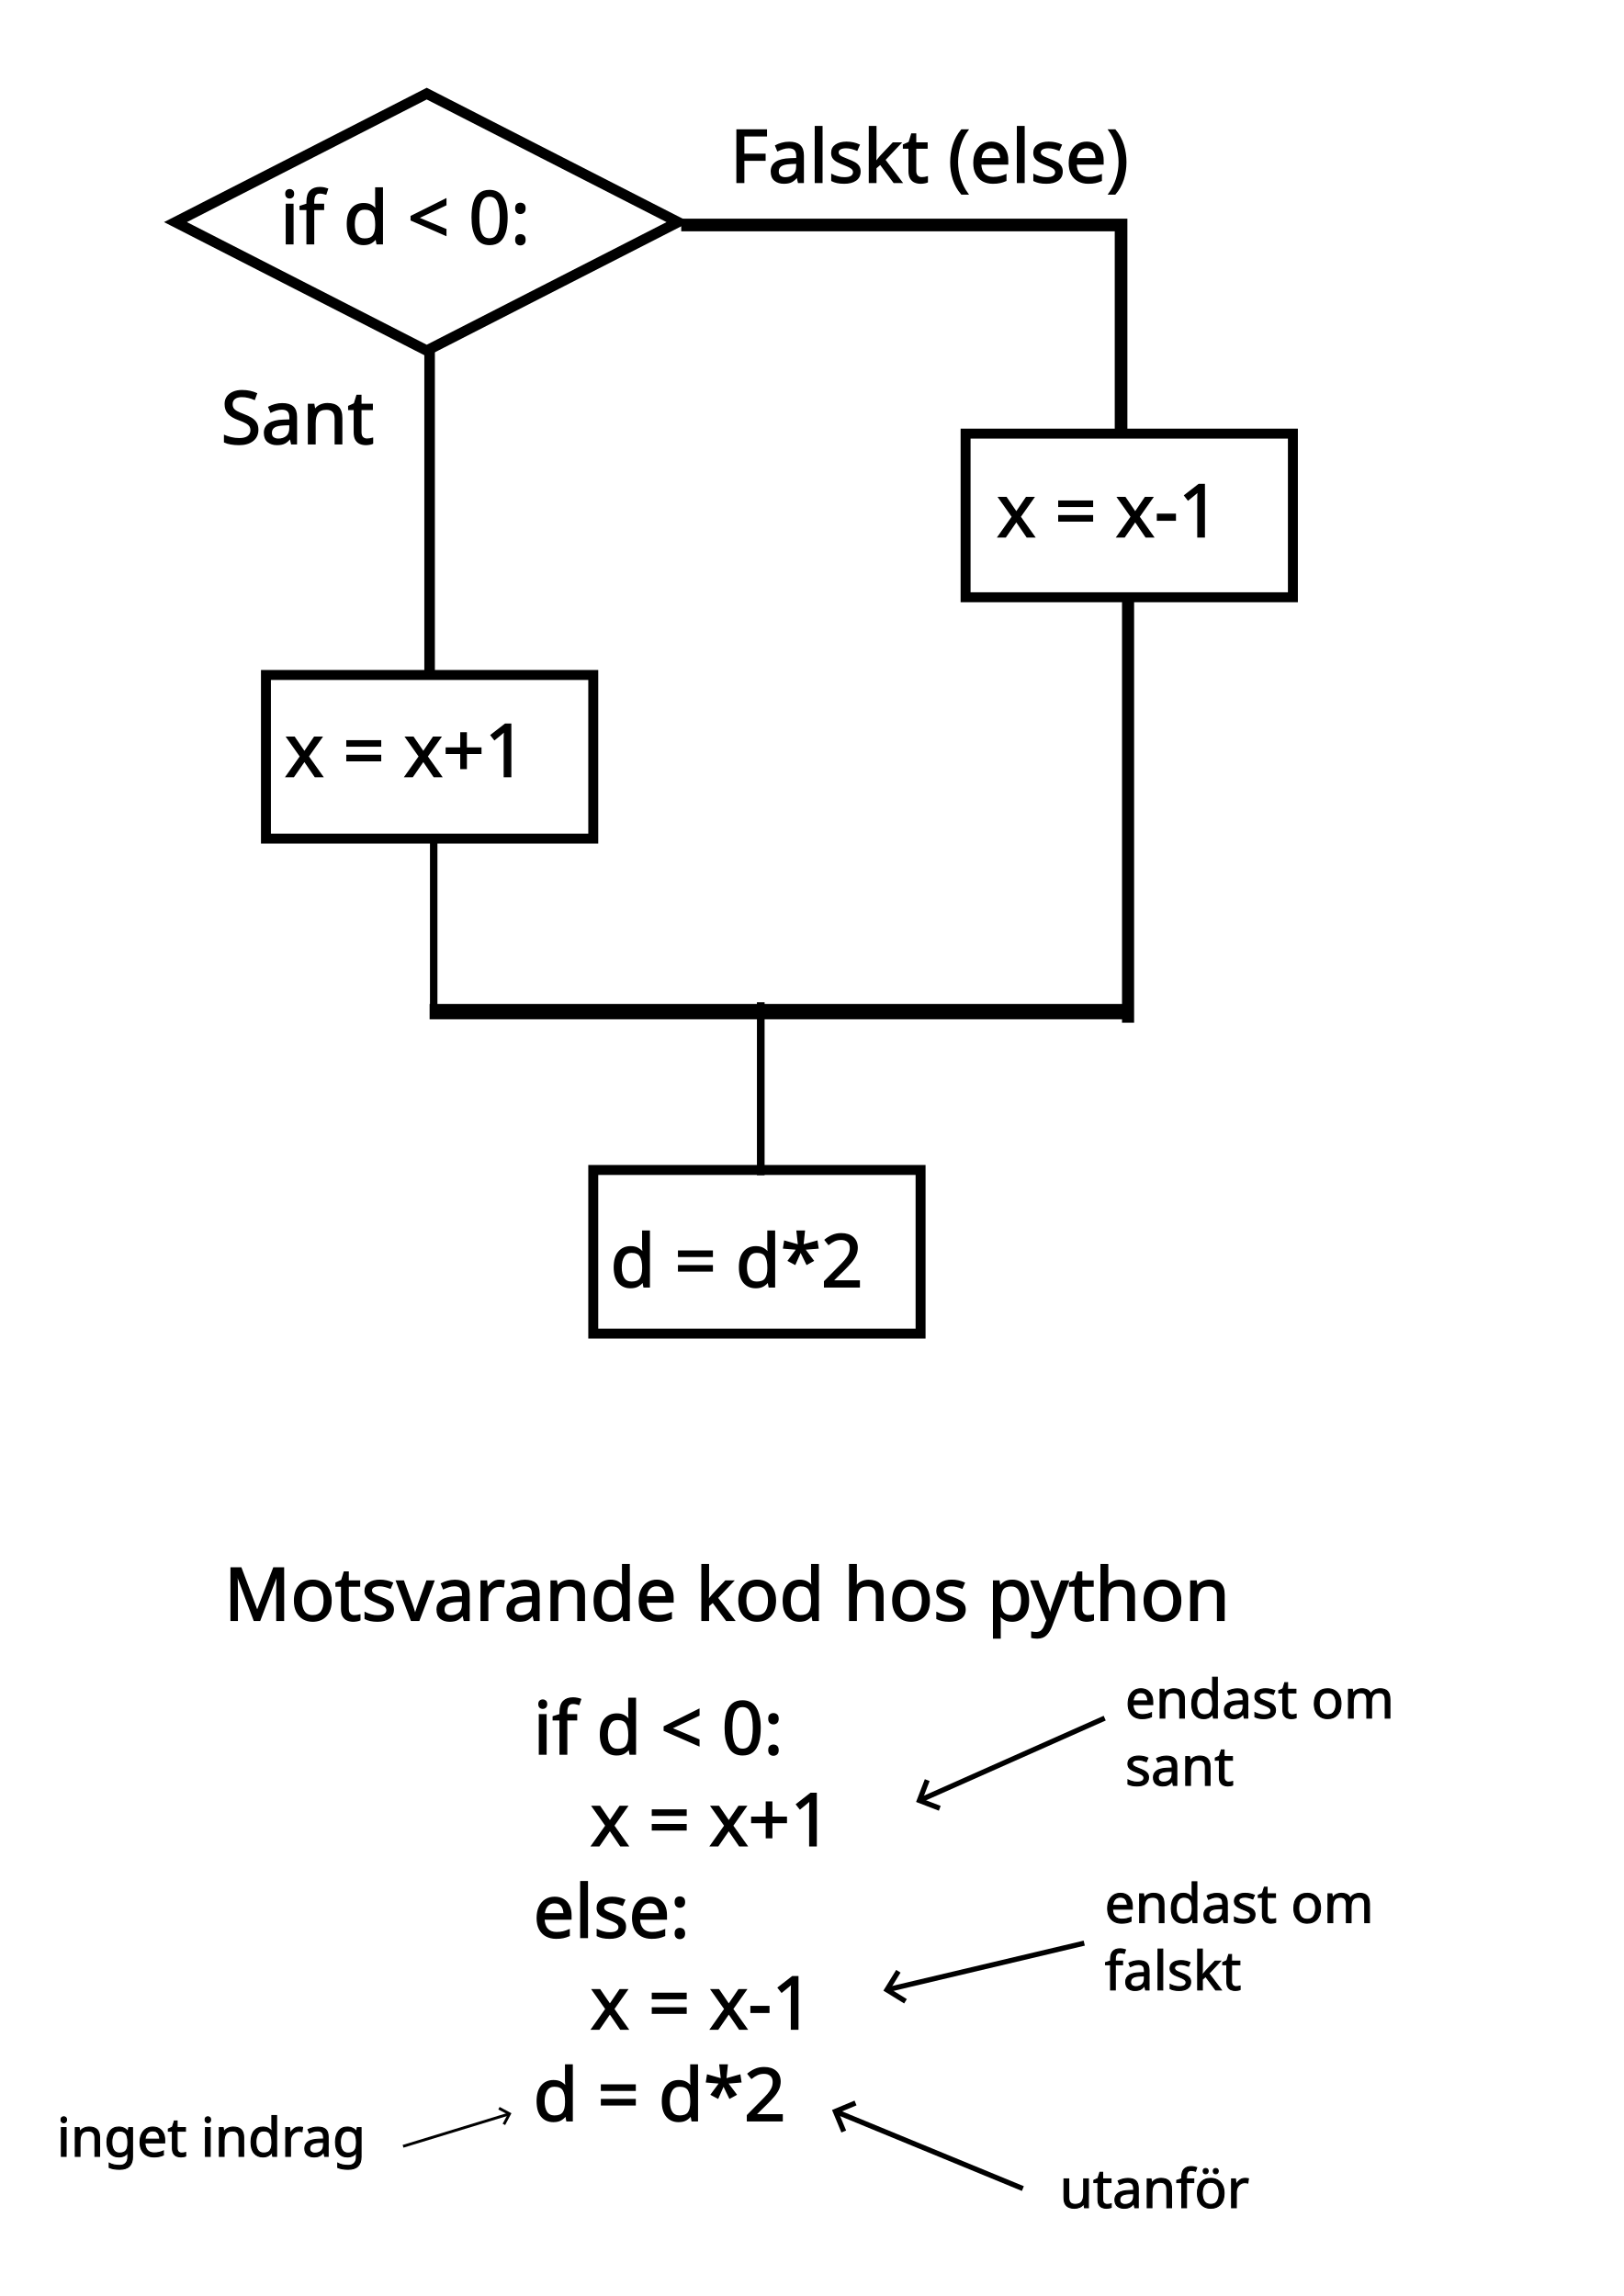
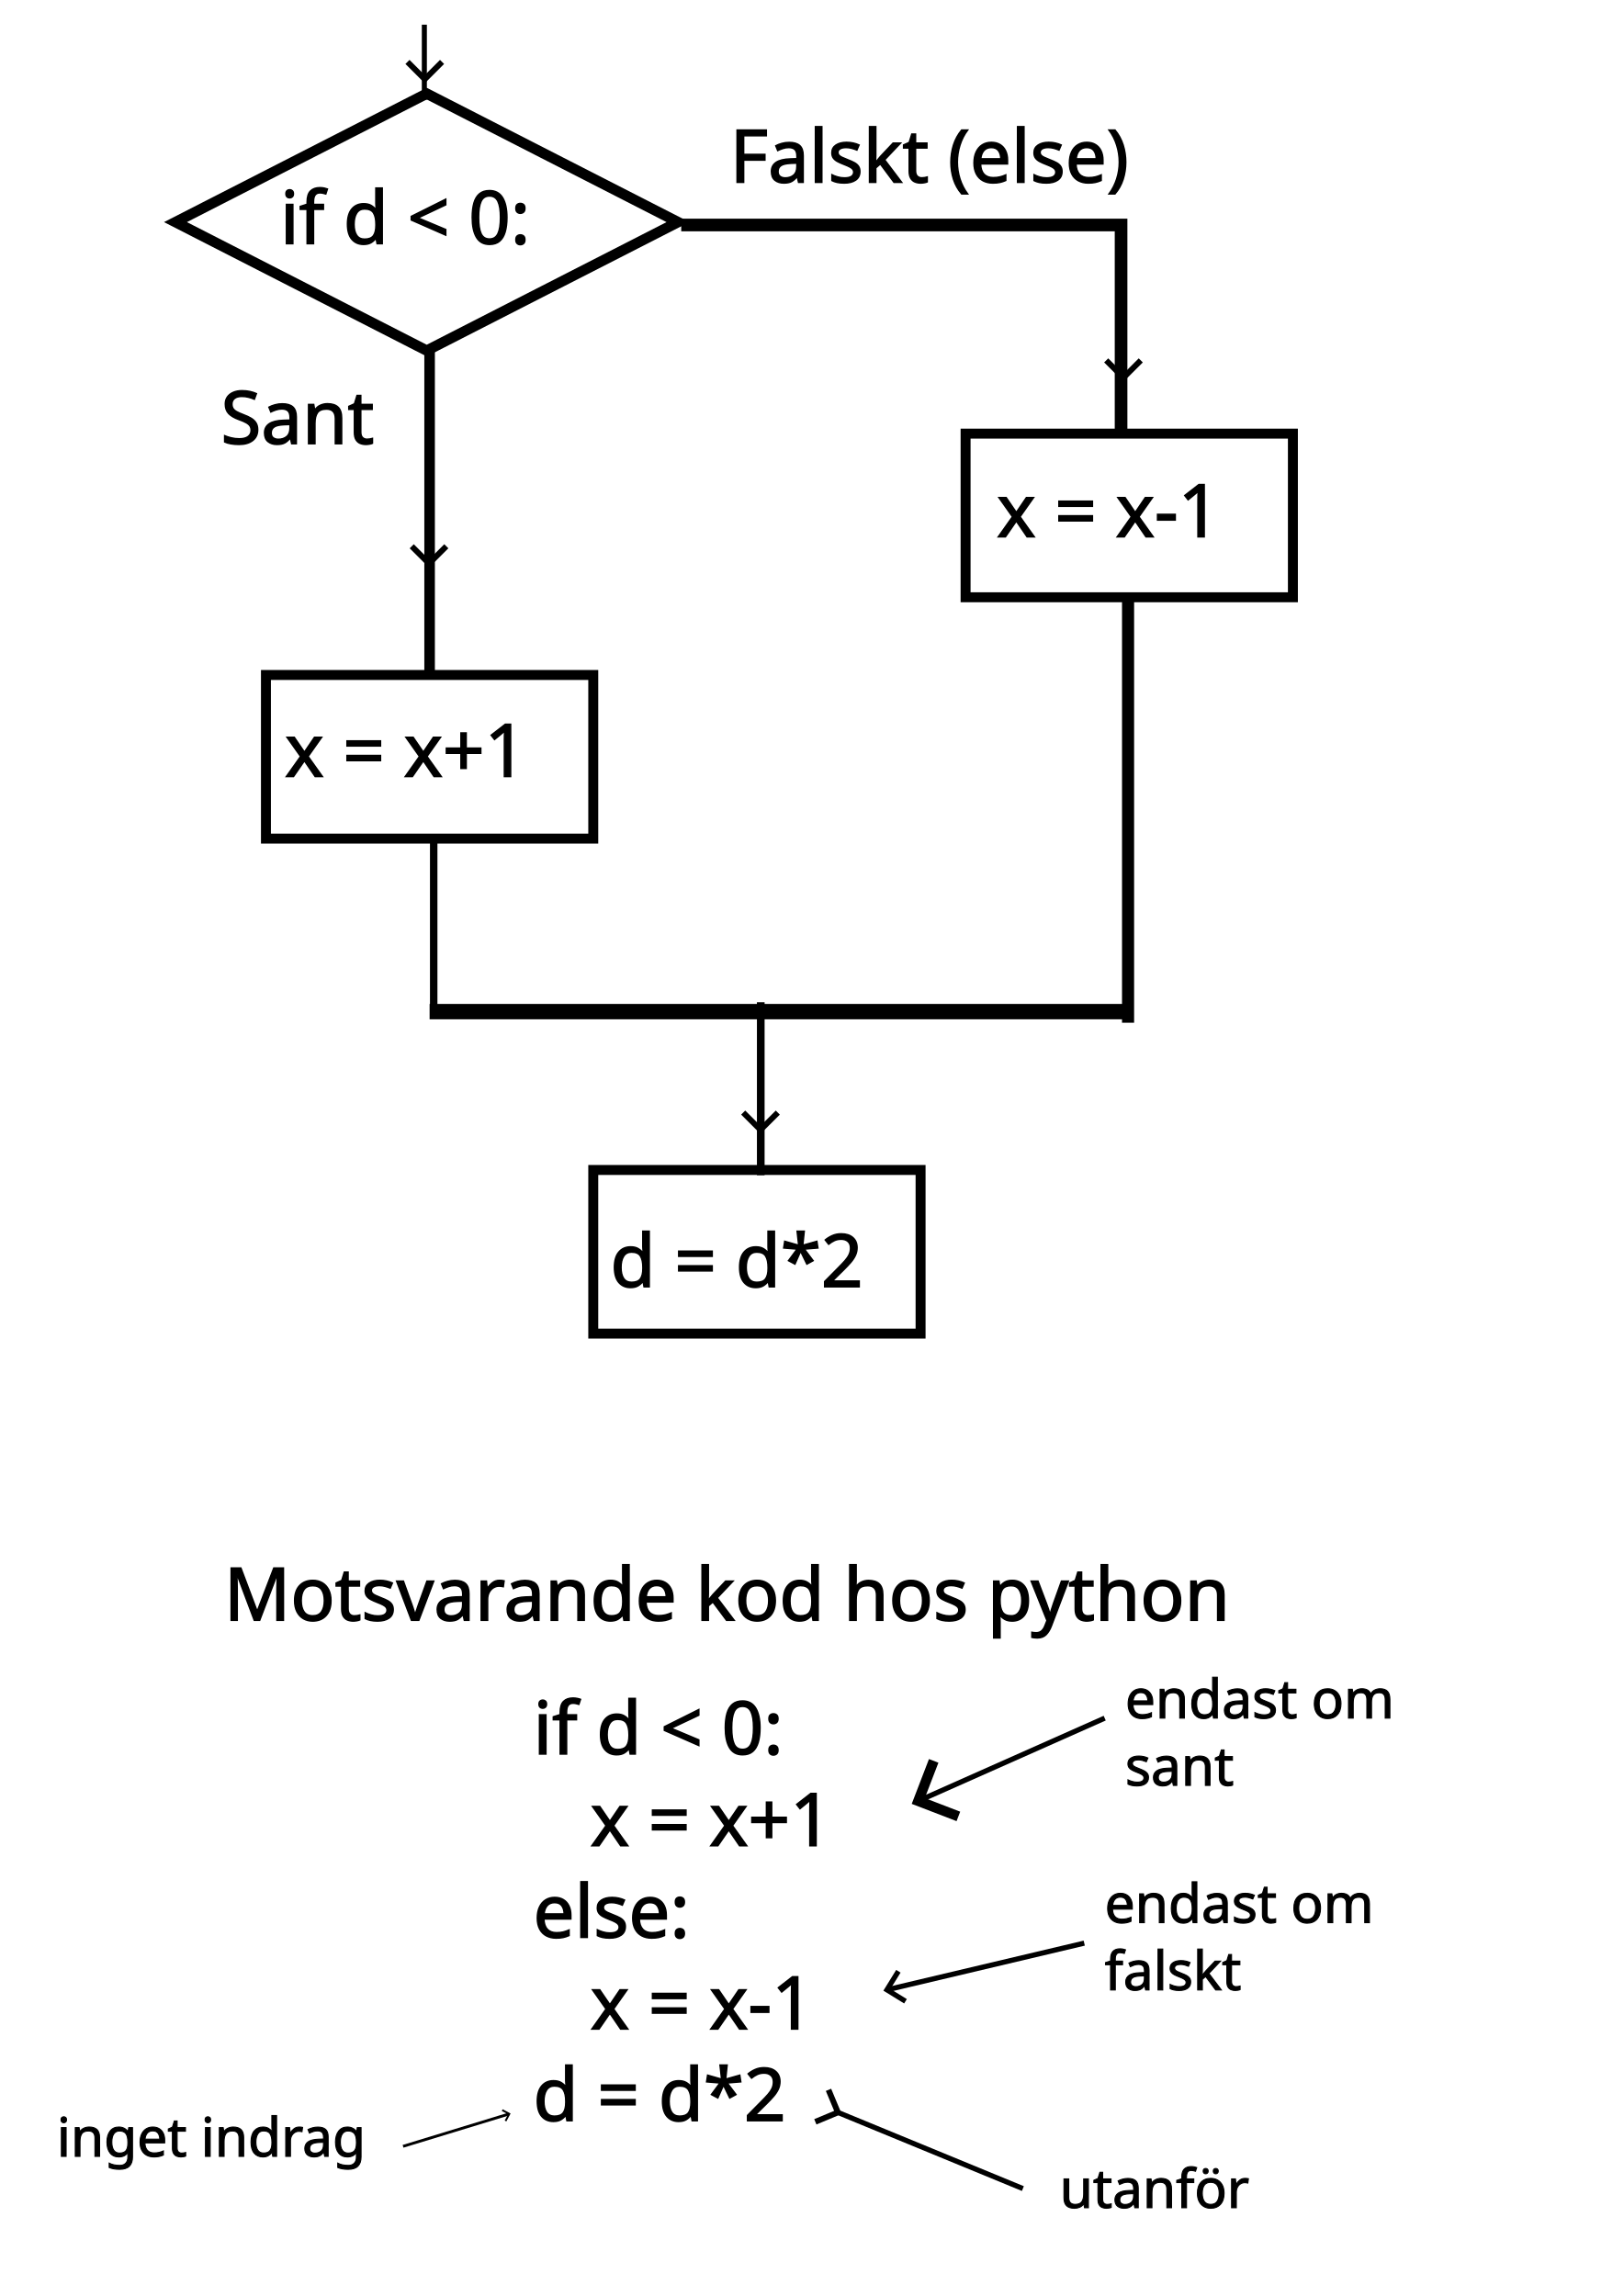
<svg xmlns="http://www.w3.org/2000/svg" width="210mm" height="297mm" viewBox="0 0 210 297" version="1.1" id="svg619">
  <defs id="defs616">
    <rect x="-490" y="620" width="190" height="70" id="rect1641" />
-     <marker style="overflow:visible" id="Arrow1" refX="0" refY="0" orient="auto-start-reverse" markerWidth="4.061" markerHeight="6.707" viewBox="0 0 4.061 6.707" preserveAspectRatio="xMidYMid">
+     <marker style="overflow:visible" id="Arrow1" refX="0" refY="0" orient="auto-start-reverse" markerWidth="8" markerHeight="58.286" viewBox="0 0 4.061 6.707" preserveAspectRatio="xMidYMid">
      <path style="fill:none;stroke:context-stroke;stroke-width:1;stroke-linecap:butt" d="M 3,-3 0,0 3,3" id="path5057" transform="rotate(180,0.125,0)" />
    </marker>
    <rect x="100" y="570" width="170" height="80" id="rect6970" />
    <rect x="30" y="460" width="130" height="100" id="rect6173" />
    <rect x="40" y="190" width="90" height="70" id="rect3814" />
    <rect x="120" y="380" width="300" height="120" id="rect1083-9" />
    <rect x="120" y="380" width="300" height="120" id="rect1083-9-5" />
    <rect x="120" y="380" width="373.671" height="107.103" id="rect1083-9-5-3" />
    <rect x="120" y="380" width="355.243" height="150.631" id="rect1083-9-1" />
    <rect x="120" y="380" width="300" height="120" id="rect1083-9-3" />
    <rect x="120" y="380" width="384.761" height="372.018" id="rect1083-9-1-0" />
    <rect x="120" y="380" width="949.277" height="79.909" id="rect1083-9-1-1" />
    <rect x="120" y="380" width="355.243" height="150.631" id="rect1083-9-1-6" />
    <marker style="overflow:visible" id="Arrow1-9" refX="0" refY="0" orient="auto-start-reverse" markerWidth="4.061" markerHeight="6.707" viewBox="0 0 4.061 6.707" preserveAspectRatio="xMidYMid">
      <path style="fill:none;stroke:context-stroke;stroke-width:1;stroke-linecap:butt" d="M 3,-3 0,0 3,3" id="path5057-1" transform="rotate(180,0.125,0)" />
    </marker>
-     <marker style="overflow:visible" id="Arrow1-7" refX="0" refY="0" orient="auto-start-reverse" markerWidth="4.061" markerHeight="6.707" viewBox="0 0 4.061 6.707" preserveAspectRatio="xMidYMid">
+     <marker style="overflow:visible" id="Arrow1-7" refX="0" refY="0" orient="auto" markerWidth="3.333" markerHeight="5" viewBox="0 0 4.061 6.707" preserveAspectRatio="xMidYMid" markerUnits="userSpaceOnUse">
      <path style="fill:none;stroke:context-stroke;stroke-width:1;stroke-linecap:butt" d="M 3,-3 0,0 3,3" id="path5057-0" transform="rotate(180,0.125,0)" />
    </marker>
    <rect x="120" y="380" width="355.243" height="150.631" id="rect1083-9-1-6-3" />
    <rect x="120" y="380" width="355.243" height="150.631" id="rect1083-9-1-6-3-0" />
    <rect x="120" y="380" width="355.243" height="150.631" id="rect1083-9-1-6-3-2" />
    <rect x="120" y="380" width="355.243" height="150.631" id="rect1083-9-1-6-3-2-8" />
-     <marker style="overflow:visible" id="Arrow1-7-9" refX="0" refY="0" orient="auto-start-reverse" markerWidth="4.061" markerHeight="6.707" viewBox="0 0 4.061 6.707" preserveAspectRatio="xMidYMid">
+     <marker style="overflow:visible" id="Arrow1-7-9" refX="0" refY="0" orient="auto-start-reverse" markerWidth="0.996" markerHeight="9.001" viewBox="0 0 4.061 6.707" preserveAspectRatio="xMidYMid" markerUnits="userSpaceOnUse">
      <path style="fill:none;stroke:context-stroke;stroke-width:1;stroke-linecap:butt" d="M 3,-3 0,0 3,3" id="path5057-0-2" transform="rotate(180,0.125,0)" />
+     </marker>
+     <marker style="overflow:visible" id="Arrow1-7-93" refX="0" refY="0" orient="auto" markerWidth="3.333" markerHeight="5" viewBox="0 0 4.061 6.707" preserveAspectRatio="xMidYMid" markerUnits="userSpaceOnUse">
+       <path style="fill:none;stroke:context-stroke;stroke-width:1;stroke-linecap:butt" d="M 3,-3 0,0 3,3" id="path5057-0-6" transform="rotate(180,0.125,0)" />
+     </marker>
+     <marker style="overflow:visible" id="Arrow1-7-6" refX="0" refY="0" orient="auto" markerWidth="3.333" markerHeight="5" viewBox="0 0 4.061 6.707" preserveAspectRatio="xMidYMid" markerUnits="userSpaceOnUse">
+       <path style="fill:none;stroke:context-stroke;stroke-width:1;stroke-linecap:butt" d="M 3,-3 0,0 3,3" id="path5057-0-26" transform="rotate(180,0.125,0)" />
+     </marker>
+     <marker style="overflow:visible" id="Arrow1-7-8" refX="0" refY="0" orient="auto" markerWidth="3.333" markerHeight="5" viewBox="0 0 4.061 6.707" preserveAspectRatio="xMidYMid" markerUnits="userSpaceOnUse">
+       <path style="fill:none;stroke:context-stroke;stroke-width:1;stroke-linecap:butt" d="M 3,-3 0,0 3,3" id="path5057-0-7" transform="rotate(180,0.125,0)" />
    </marker>
  </defs>
  <g id="layer1">
    <path style="fill:none;stroke:#000000;stroke-width:1.365" id="path698" d="M 76.729,39.687 66.146,29.104 55.562,18.521 66.146,7.938 76.729,-2.646 87.312,7.937 97.896,18.521 87.312,29.104 Z" transform="matrix(1.535233,0,0,0.785233,-62.60753,14.18812)" />
    <path style="fill:none;stroke:#000000;stroke-width:1.365" d="m 55.562,44.979 c 0,42.333 0,42.333 0,42.333" id="path2214" />
    <path style="fill:none;stroke:#000000;stroke-width:1.634" d="M 88.106,29.104 H 144.992 V 55.562" id="path2216" />
    <rect style="fill:none;stroke:#000000;stroke-width:1.287" id="rect3004" width="42.333" height="21.167" x="34.396" y="87.312" />
    <rect style="fill:none;stroke:#000000;stroke-width:1.287" id="rect3004-53" width="42.333" height="21.167" x="76.729" y="151.342" />
    <rect style="fill:none;stroke:#000000;stroke-width:1.287" id="rect3004-5" width="42.333" height="21.167" x="124.883" y="56.092" />
    <text xml:space="preserve" transform="scale(0.2645833)" id="text3812" style="font-size:37.795px;font-family:sans-serif;-inkscape-font-specification:'sans-serif, Normal';white-space:pre;shape-inside:url(#rect3814);display:inline;fill:none;stroke:#000000;stroke-width:5.159;stroke-dasharray:none" />
    <text xml:space="preserve" transform="matrix(0.1792675,0,0,0.1792675,14.72543,-44.98832)" id="text1081-0" style="font-style:normal;font-variant:normal;font-weight:normal;font-stretch:normal;font-size:52.913px;font-family:sans-serif;-inkscape-font-specification:'sans-serif, Normal';font-variant-ligatures:normal;font-variant-caps:normal;font-variant-numeric:normal;font-variant-east-asian:normal;white-space:pre;shape-inside:url(#rect1083-9);display:inline;fill:#000000;fill-opacity:1;stroke:#000000;stroke-width:1.002;stroke-dasharray:none;stroke-opacity:1">
-       <tspan x="120" y="426.816" id="tspan2174">if d &lt; 0:</tspan>
+       <tspan x="120" y="426.816" id="tspan1">if d &lt; 0:</tspan>
    </text>
    <text xml:space="preserve" transform="matrix(0.1792675,0,0,0.1792675,15.34607,23.93766)" id="text1081-0-06" style="font-style:normal;font-variant:normal;font-weight:normal;font-stretch:normal;font-size:52.913px;font-family:sans-serif;-inkscape-font-specification:'sans-serif, Normal';font-variant-ligatures:normal;font-variant-caps:normal;font-variant-numeric:normal;font-variant-east-asian:normal;white-space:pre;shape-inside:url(#rect1083-9-1);display:inline;fill:#000000;fill-opacity:1;stroke:#000000;stroke-width:1.002;stroke-dasharray:none;stroke-opacity:1">
-       <tspan x="120" y="426.816" id="tspan2176">x = x+1 </tspan>
+       <tspan x="120" y="426.816" id="tspan2">x = x+1 </tspan>
    </text>
    <text xml:space="preserve" transform="matrix(0.1792675,0,0,0.1792675,7.464918,133.0896)" id="text1081-0-06-5" style="font-style:normal;font-variant:normal;font-weight:normal;font-stretch:normal;font-size:52.913px;font-family:sans-serif;-inkscape-font-specification:'sans-serif, Normal';font-variant-ligatures:normal;font-variant-caps:normal;font-variant-numeric:normal;font-variant-east-asian:normal;white-space:pre;shape-inside:url(#rect1083-9-1-1);display:inline;fill:#000000;fill-opacity:1;stroke:#000000;stroke-width:1.002;stroke-dasharray:none;stroke-opacity:1">
-       <tspan x="120" y="426.816" id="tspan2178">Motsvarande kod hos python </tspan>
+       <tspan x="120" y="426.816" id="tspan3">Motsvarande kod hos python </tspan>
    </text>
    <text xml:space="preserve" transform="matrix(0.1792675,0,0,0.1792675,47.456,150.3866)" id="text1081-0-06-6" style="font-style:normal;font-variant:normal;font-weight:normal;font-stretch:normal;font-size:52.913px;font-family:sans-serif;-inkscape-font-specification:'sans-serif, Normal';font-variant-ligatures:normal;font-variant-caps:normal;font-variant-numeric:normal;font-variant-east-asian:normal;white-space:pre;shape-inside:url(#rect1083-9-1-0);display:inline;fill:#000000;fill-opacity:1;stroke:#000000;stroke-width:1.002;stroke-dasharray:none;stroke-opacity:1">
-       <tspan x="120" y="426.816" id="tspan2180">if d &lt; 0:
+       <tspan x="120" y="426.816" id="tspan4">if d &lt; 0:
</tspan>
-       <tspan x="120" y="492.958" id="tspan2182">   x = x+1
+       <tspan x="120" y="492.958" id="tspan5">   x = x+1
</tspan>
-       <tspan x="120" y="559.099" id="tspan2184">else:
+       <tspan x="120" y="559.099" id="tspan6">else:
</tspan>
-       <tspan x="120" y="625.241" id="tspan2186">   x = x-1
+       <tspan x="120" y="625.241" id="tspan7">   x = x-1
</tspan>
-       <tspan x="120" y="691.383" id="tspan2188">d = d*2</tspan>
+       <tspan x="120" y="691.383" id="tspan8">d = d*2</tspan>
    </text>
    <text xml:space="preserve" transform="matrix(0.1792675,0,0,0.1792675,107.4211,-7.06771)" id="text1081-0-2" style="font-style:normal;font-variant:normal;font-weight:normal;font-stretch:normal;font-size:52.913px;font-family:sans-serif;-inkscape-font-specification:'sans-serif, Normal';font-variant-ligatures:normal;font-variant-caps:normal;font-variant-numeric:normal;font-variant-east-asian:normal;white-space:pre;shape-inside:url(#rect1083-9-3);display:inline;fill:#000000;fill-opacity:1;stroke:#000000;stroke-width:1.002;stroke-dasharray:none;stroke-opacity:1">
-       <tspan x="120" y="426.816" id="tspan2190">x = x-1</tspan>
+       <tspan x="120" y="426.816" id="tspan9">x = x-1</tspan>
    </text>
    <text xml:space="preserve" transform="matrix(0.1792675,0,0,0.1792675,7.056566,-19.11349)" id="text1081-0-0" style="font-style:normal;font-variant:normal;font-weight:normal;font-stretch:normal;font-size:52.913px;font-family:sans-serif;-inkscape-font-specification:'sans-serif, Normal';font-variant-ligatures:normal;font-variant-caps:normal;font-variant-numeric:normal;font-variant-east-asian:normal;white-space:pre;shape-inside:url(#rect1083-9-5);display:inline;fill:#000000;fill-opacity:1;stroke:#000000;stroke-width:1.002;stroke-dasharray:none;stroke-opacity:1">
-       <tspan x="120" y="426.816" id="tspan2192">Sant</tspan>
+       <tspan x="120" y="426.816" id="tspan10">Sant</tspan>
    </text>
    <text xml:space="preserve" transform="matrix(0.1792675,0,0,0.1792675,72.89671,-52.92582)" id="text1081-0-0-6" style="font-style:normal;font-variant:normal;font-weight:normal;font-stretch:normal;font-size:52.913px;font-family:sans-serif;-inkscape-font-specification:'sans-serif, Normal';font-variant-ligatures:normal;font-variant-caps:normal;font-variant-numeric:normal;font-variant-east-asian:normal;white-space:pre;shape-inside:url(#rect1083-9-5-3);display:inline;fill:#000000;fill-opacity:1;stroke:#000000;stroke-width:1.002;stroke-dasharray:none;stroke-opacity:1">
-       <tspan x="120" y="426.816" id="tspan2194">Falskt (else)</tspan>
+       <tspan x="120" y="426.816" id="tspan11">Falskt (else)</tspan>
    </text>
    <path style="fill:none;stroke:#000000;stroke-width:0.965" d="m 56.092,109.008 c 0,21.167 0,21.167 0,21.167" id="path2214-3" />
    <path style="fill:none;stroke:#000000;stroke-width:1.564" d="m 145.897,76.729 c 0,55.563 0,55.563 0,55.563" id="path2214-6" />
    <path style="fill:none;stroke:#000000;stroke-width:1.99" d="m 145.521,130.857 c -89.958,0 -89.958,0 -89.958,0" id="path2214-7" />
    <path style="fill:none;stroke:#000000;stroke-width:0.992" d="m 98.392,152.024 c 0,-22.378 0,-22.378 0,-22.378" id="path2214-7-5" />
    <text xml:space="preserve" transform="matrix(0.1792675,0,0,0.1792675,57.4293,89.94918)" id="text1081-0-06-2" style="font-style:normal;font-variant:normal;font-weight:normal;font-stretch:normal;font-size:52.913px;font-family:sans-serif;-inkscape-font-specification:'sans-serif, Normal';font-variant-ligatures:normal;font-variant-caps:normal;font-variant-numeric:normal;font-variant-east-asian:normal;white-space:pre;shape-inside:url(#rect1083-9-1-6);display:inline;fill:#000000;fill-opacity:1;stroke:#000000;stroke-width:1.002;stroke-dasharray:none;stroke-opacity:1">
-       <tspan x="120" y="426.816" id="tspan2196">d = d*2 </tspan>
+       <tspan x="120" y="426.816" id="tspan12">d = d*2 </tspan>
    </text>
    <path style="fill:none;stroke:#000000;stroke-width:0.665;stroke-dasharray:none;marker-start:url(#Arrow1)" d="M 119.062,232.833 C 142.875,222.25 142.875,222.25 142.875,222.25" id="path581" />
    <path style="fill:none;stroke:#000000;stroke-width:0.665;stroke-dasharray:none;marker-start:url(#Arrow1-9)" d="m 114.871,257.355 c 25.358,-6.001 25.358,-6.001 25.358,-6.001" id="path581-2" />
    <path style="fill:none;stroke:#000000;stroke-width:0.665;stroke-dasharray:none;marker-start:url(#Arrow1-7)" d="m 108.197,273.181 c 24.095,9.924 24.095,9.924 24.095,9.924" id="path581-9" />
    <path style="fill:none;stroke:#000000;stroke-width:0.365;stroke-dasharray:none;marker-start:url(#Arrow1-7-9)" d="M 65.812,273.46 C 52.128,277.638 52.128,277.638 52.128,277.638" id="path581-9-0" />
    <text xml:space="preserve" transform="scale(0.2645833)" id="text1639" style="font-size:30.236px;font-family:sans-serif;-inkscape-font-specification:'sans-serif, Normal';white-space:pre;shape-inside:url(#rect1641);display:inline;fill:none;stroke:#000000;stroke-width:2.513;stroke-dasharray:none" />
    <text xml:space="preserve" transform="matrix(0.1316009,0,0,0.1316009,129.7287,166.0806)" id="text1081-0-06-2-6" style="font-style:normal;font-variant:normal;font-weight:normal;font-stretch:normal;font-size:52.913px;font-family:sans-serif;-inkscape-font-specification:'sans-serif, Normal';font-variant-ligatures:normal;font-variant-caps:normal;font-variant-numeric:normal;font-variant-east-asian:normal;white-space:pre;shape-inside:url(#rect1083-9-1-6-3);display:inline;fill:#000000;fill-opacity:1;stroke:#000000;stroke-width:1.002;stroke-dasharray:none;stroke-opacity:1">
-       <tspan x="120" y="426.816" id="tspan2198">endast om </tspan>
-       <tspan x="120" y="492.958" id="tspan2200">sant </tspan>
+       <tspan x="120" y="426.816" id="tspan13">endast om </tspan>
+       <tspan x="120" y="492.958" id="tspan14">sant </tspan>
    </text>
    <text xml:space="preserve" transform="matrix(0.1316009,0,0,0.1316009,127.0829,192.539)" id="text1081-0-06-2-6-6" style="font-style:normal;font-variant:normal;font-weight:normal;font-stretch:normal;font-size:52.913px;font-family:sans-serif;-inkscape-font-specification:'sans-serif, Normal';font-variant-ligatures:normal;font-variant-caps:normal;font-variant-numeric:normal;font-variant-east-asian:normal;white-space:pre;shape-inside:url(#rect1083-9-1-6-3-0);display:inline;fill:#000000;fill-opacity:1;stroke:#000000;stroke-width:1.002;stroke-dasharray:none;stroke-opacity:1">
-       <tspan x="120" y="426.816" id="tspan2202">endast om </tspan>
-       <tspan x="120" y="492.958" id="tspan2204">falskt </tspan>
+       <tspan x="120" y="426.816" id="tspan15">endast om </tspan>
+       <tspan x="120" y="492.958" id="tspan16">falskt </tspan>
    </text>
    <text xml:space="preserve" transform="matrix(0.1316009,0,0,0.1316009,121.2655,229.4161)" id="text1081-0-06-2-6-61" style="font-style:normal;font-variant:normal;font-weight:normal;font-stretch:normal;font-size:52.913px;font-family:sans-serif;-inkscape-font-specification:'sans-serif, Normal';font-variant-ligatures:normal;font-variant-caps:normal;font-variant-numeric:normal;font-variant-east-asian:normal;white-space:pre;shape-inside:url(#rect1083-9-1-6-3-2);display:inline;fill:#000000;fill-opacity:1;stroke:#000000;stroke-width:1.002;stroke-dasharray:none;stroke-opacity:1">
-       <tspan x="120" y="426.816" id="tspan2206">utanför </tspan>
+       <tspan x="120" y="426.816" id="tspan17">utanför </tspan>
    </text>
    <text xml:space="preserve" transform="matrix(0.1316009,0,0,0.1316009,-8.444923,222.7746)" id="text1081-0-06-2-6-61-7" style="font-style:normal;font-variant:normal;font-weight:normal;font-stretch:normal;font-size:52.913px;font-family:sans-serif;-inkscape-font-specification:'sans-serif, Normal';font-variant-ligatures:normal;font-variant-caps:normal;font-variant-numeric:normal;font-variant-east-asian:normal;white-space:pre;shape-inside:url(#rect1083-9-1-6-3-2-8);display:inline;fill:#000000;fill-opacity:1;stroke:#000000;stroke-width:1.002;stroke-dasharray:none;stroke-opacity:1">
-       <tspan x="120" y="426.816" id="tspan2208">inget indrag </tspan>
+       <tspan x="120" y="426.816" id="tspan18">inget indrag </tspan>
    </text>
+     <path style="fill:none;stroke:#000000;stroke-width:0.654" d="m 54.883,3.195 c 0,9.703 0,9.703 0,9.703" id="path2214-3-3" />
+     <path style="fill:none;stroke:#000000;stroke-width:0.175px;stroke-linecap:butt;stroke-linejoin:miter;stroke-opacity:1;marker-end:url(#Arrow1-7)" d="M 54.936,4.542 V 10.059" id="path1" />
+     <path style="fill:none;stroke:#000000;stroke-width:0.265px;stroke-linecap:butt;stroke-linejoin:miter;stroke-opacity:1;marker-end:url(#Arrow1-7-93)" d="M 55.487,60.043 V 72.713" id="path1-0" />
+     <path style="fill:none;stroke:#000000;stroke-width:0.265px;stroke-linecap:butt;stroke-linejoin:miter;stroke-opacity:1;marker-end:url(#Arrow1-7-6)" d="M 145.303,35.998 V 48.668" id="path1-1" />
+     <path style="fill:none;stroke:#000000;stroke-width:0.265px;stroke-linecap:butt;stroke-linejoin:miter;stroke-opacity:1;marker-end:url(#Arrow1-7-8)" d="m 98.358,133.298 v 12.67" id="path1-9" />
  </g>
</svg>
